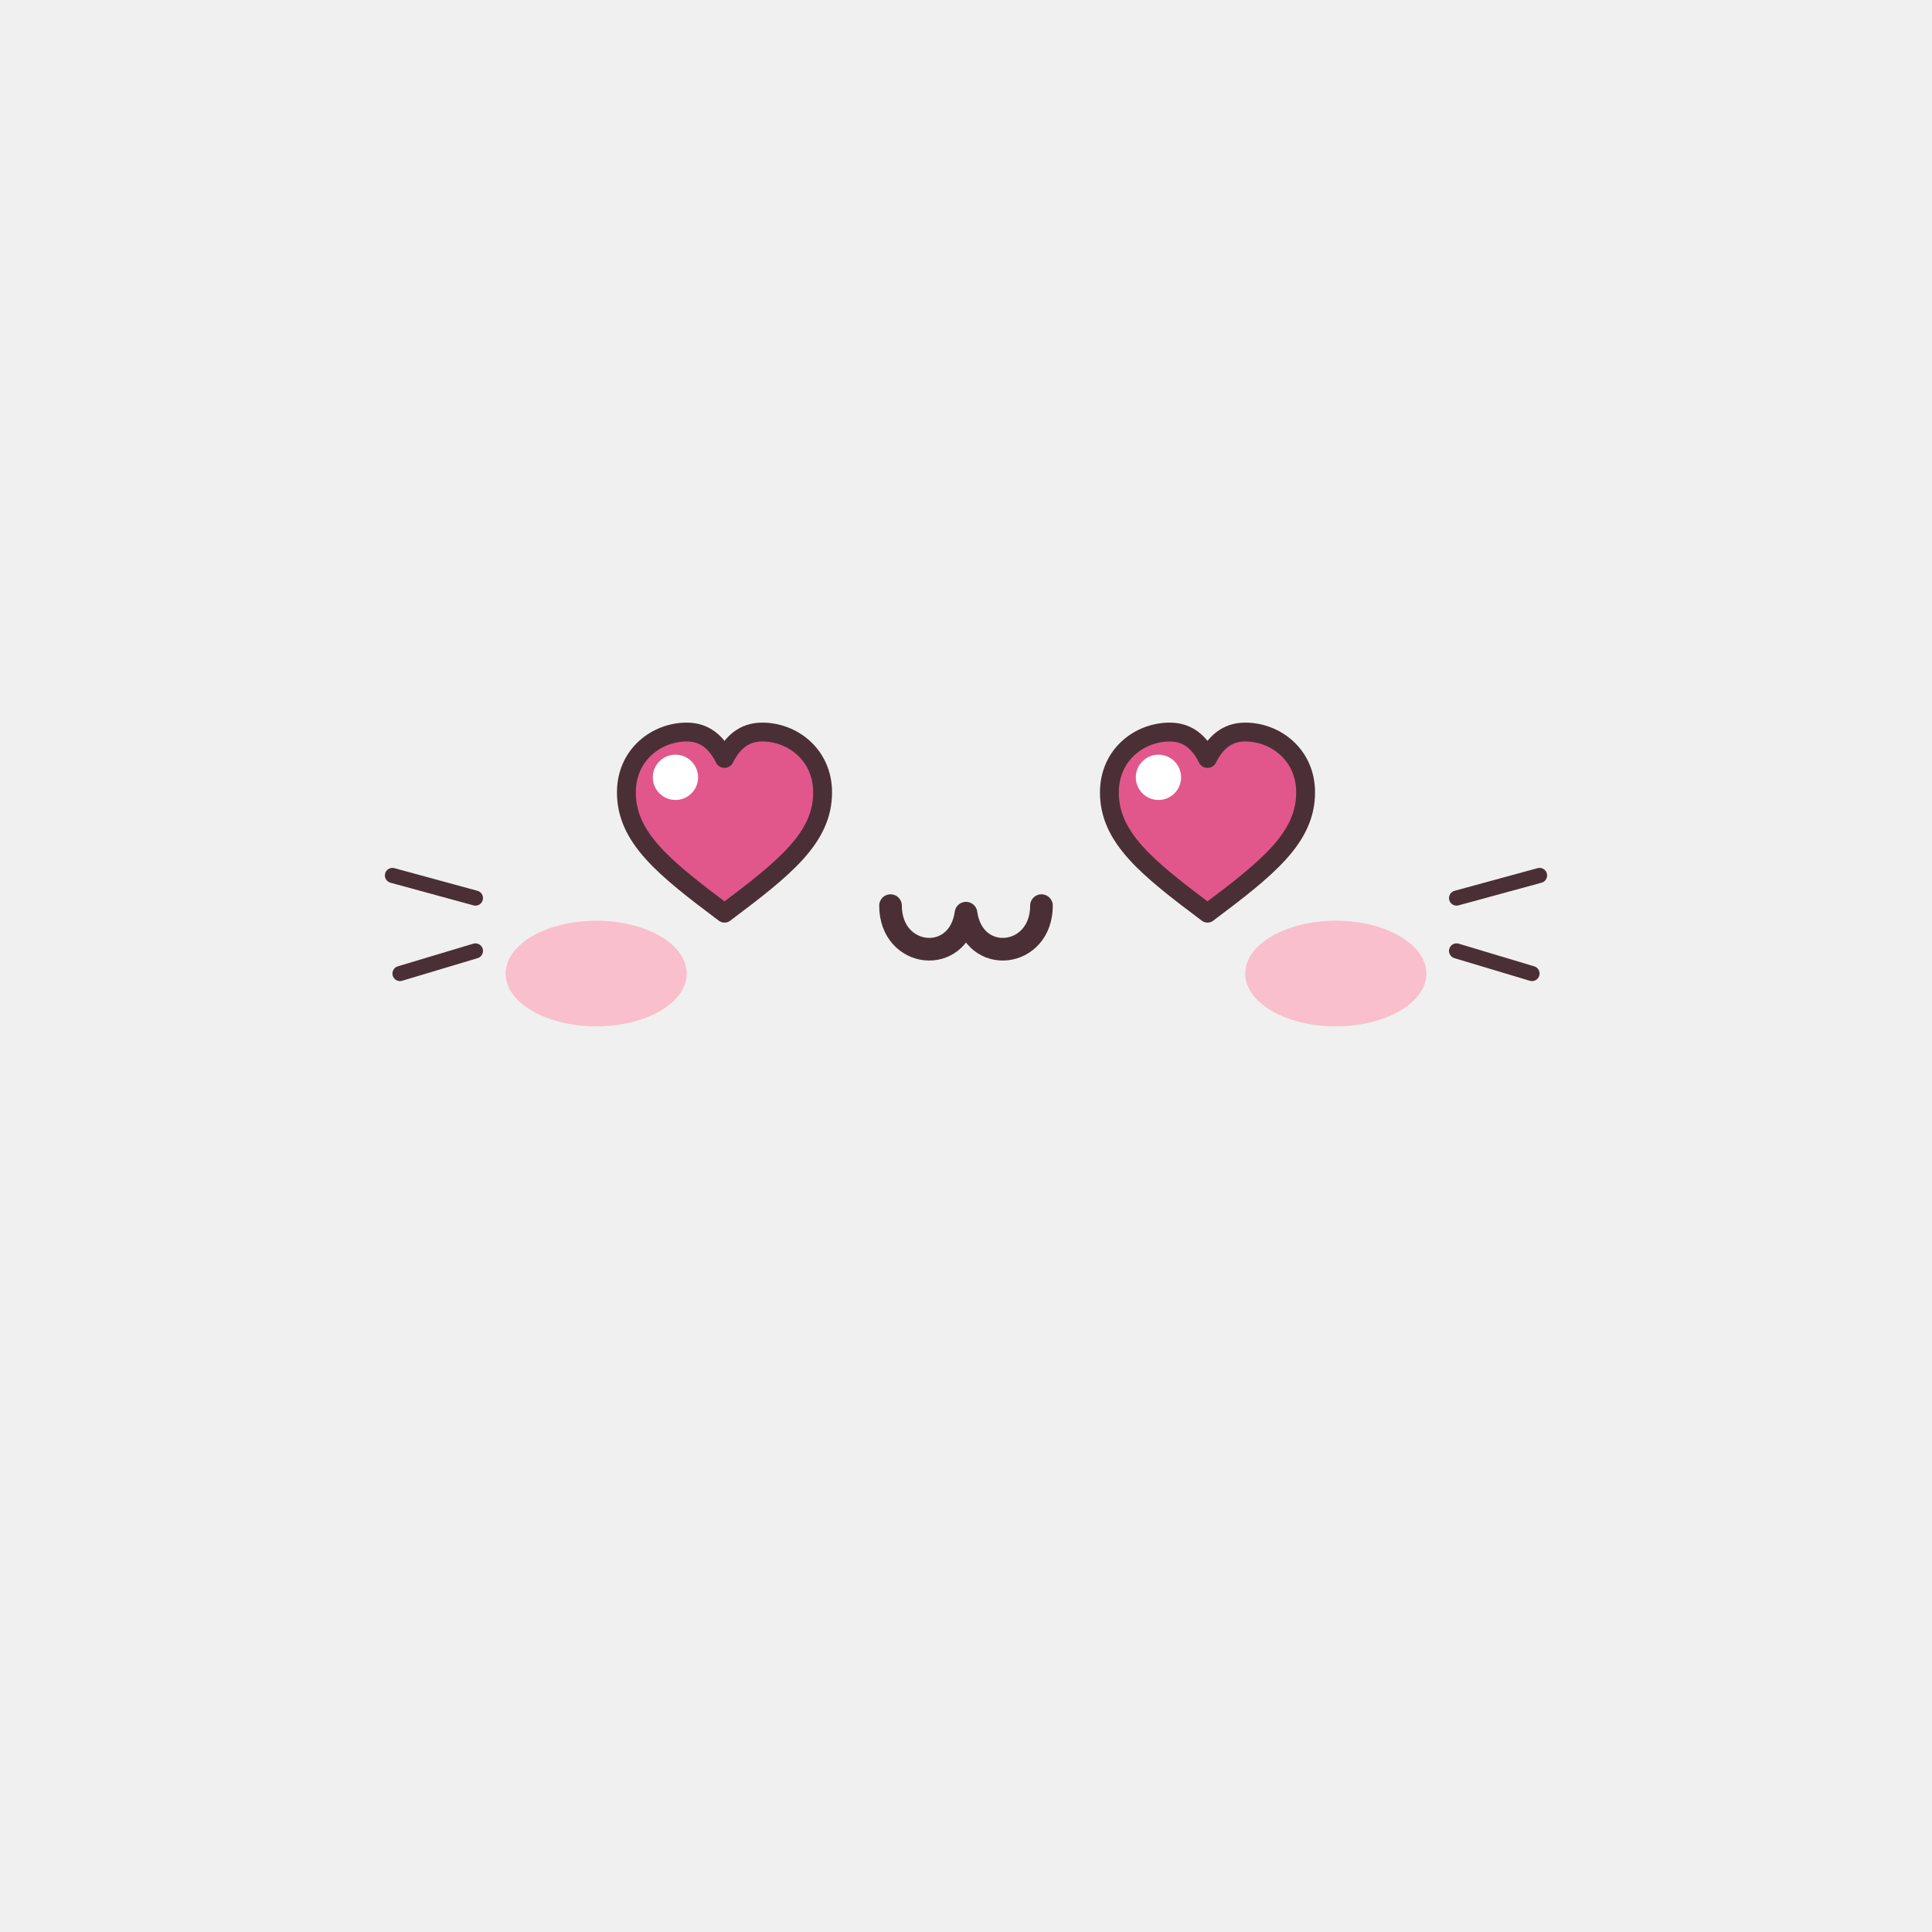
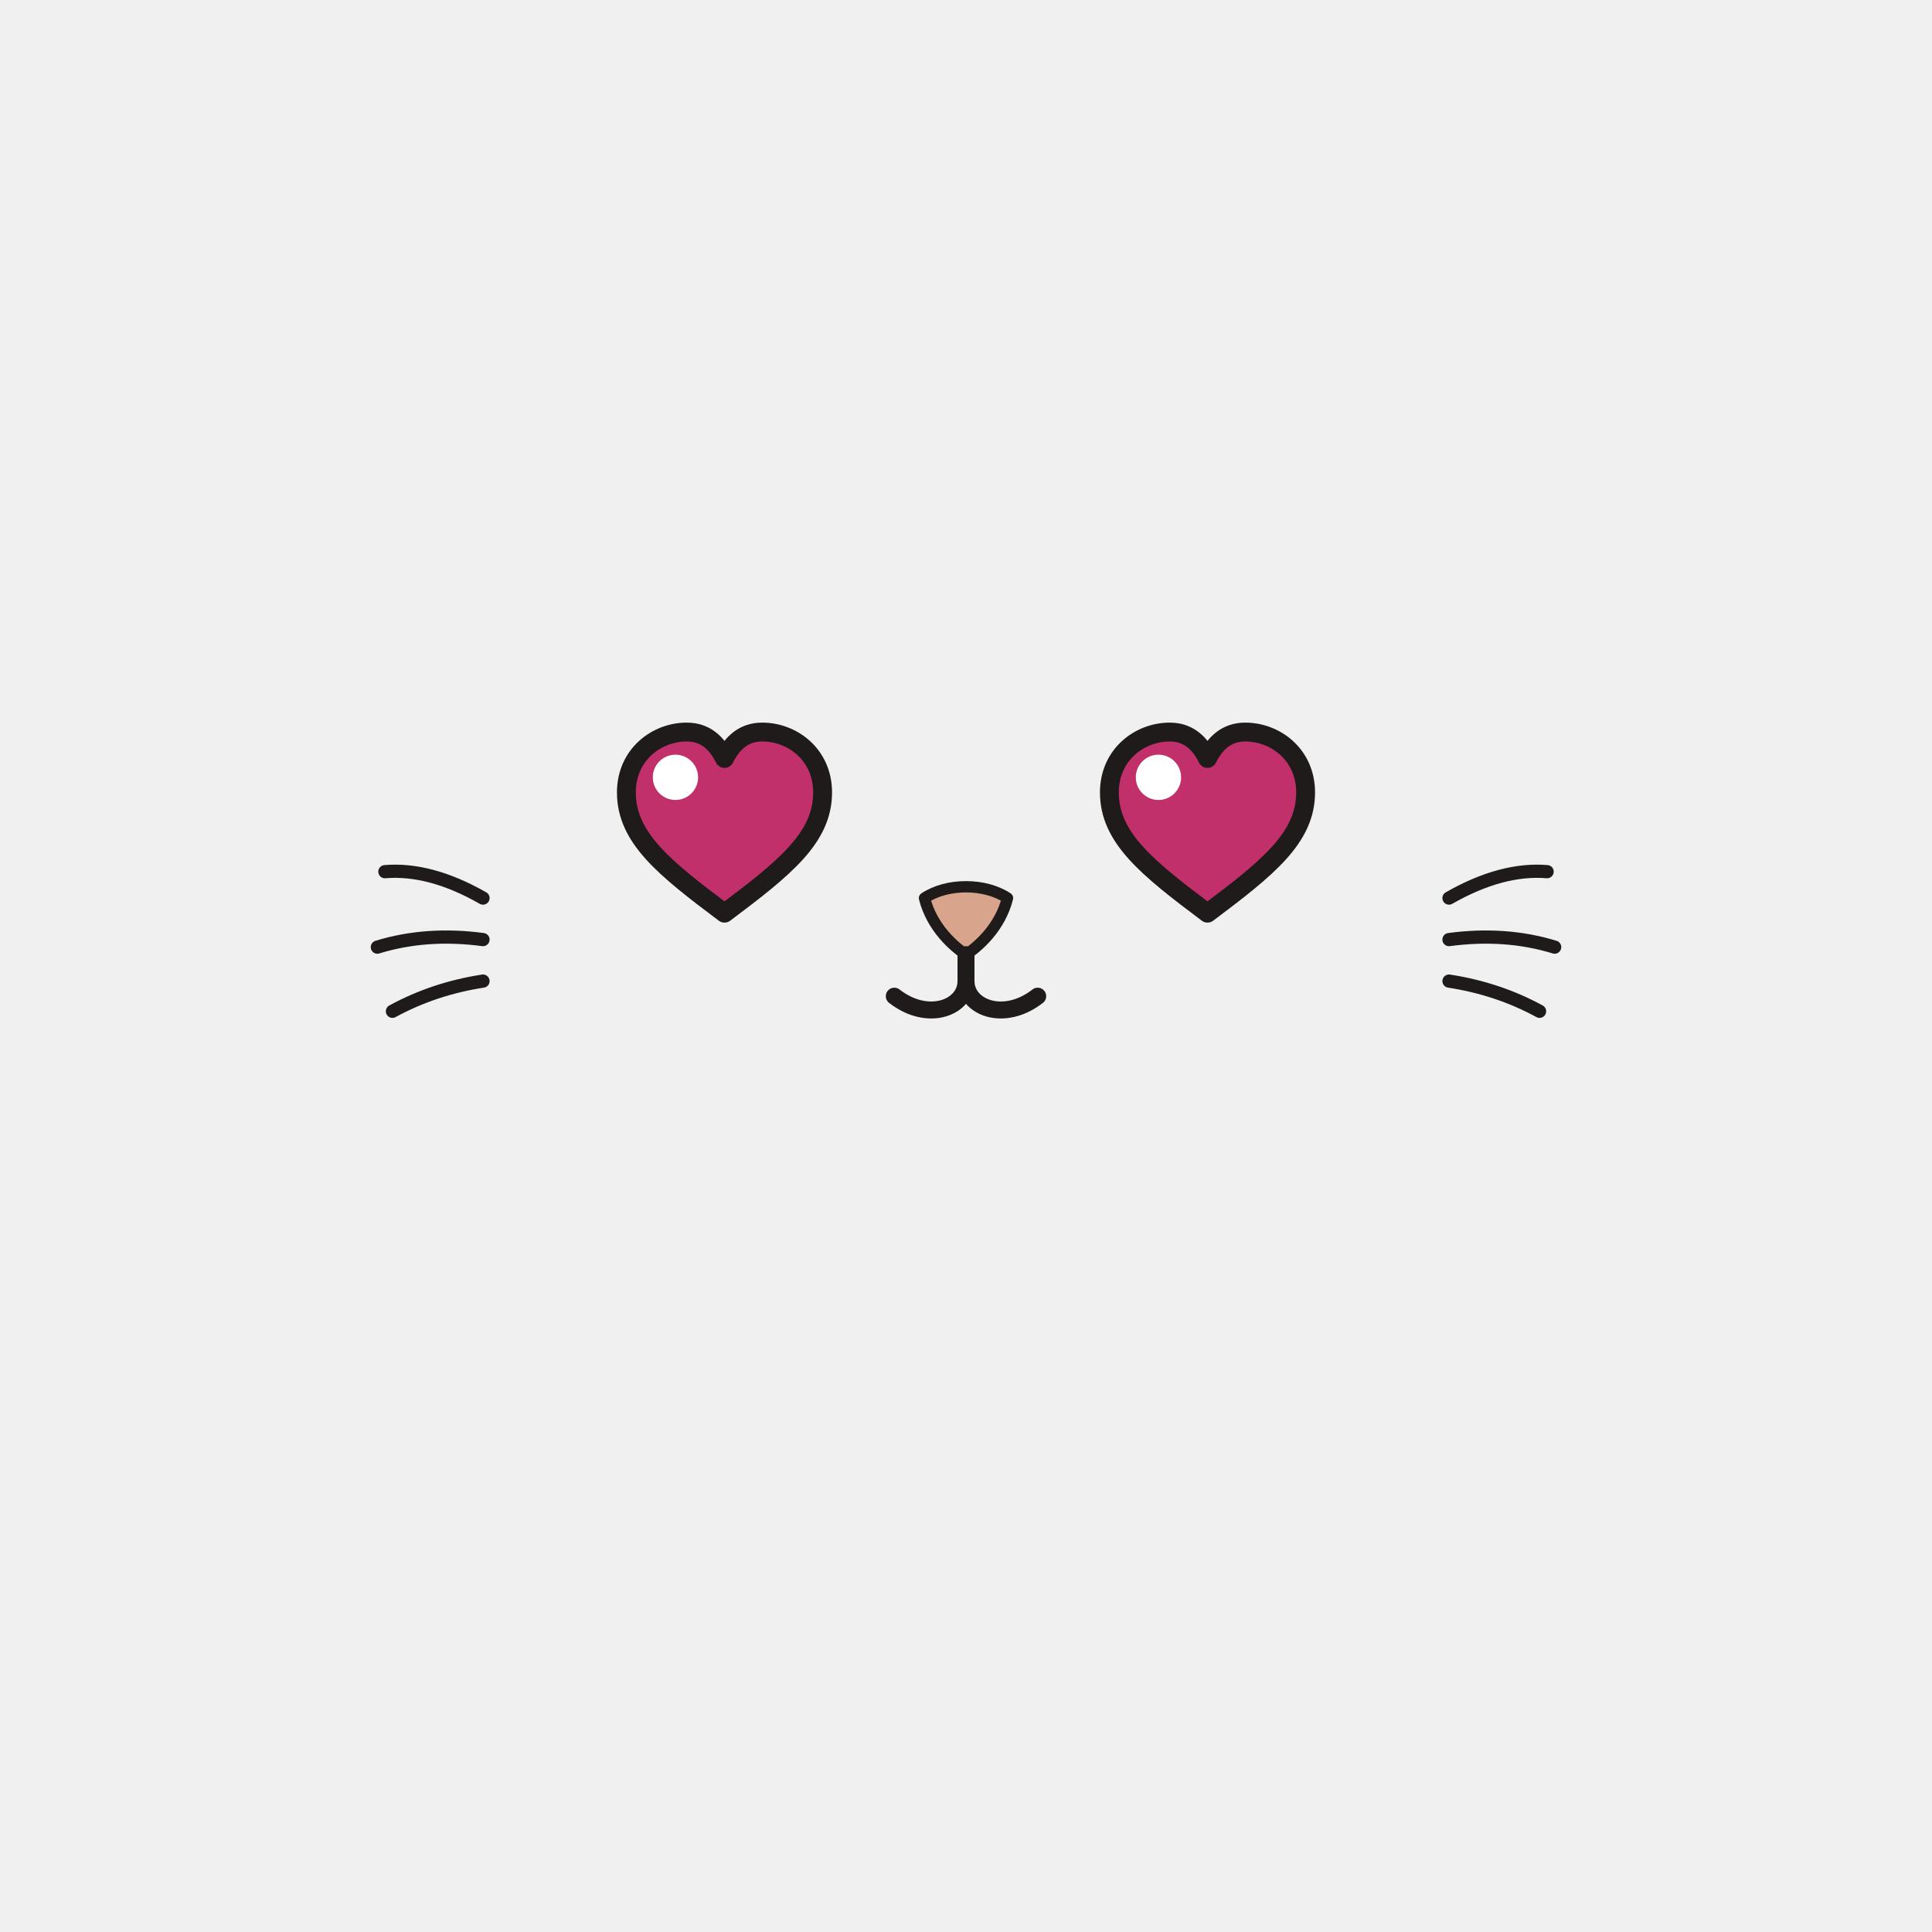
<svg xmlns="http://www.w3.org/2000/svg" viewBox="0 0 512 512" width="512" height="512">
  <g stroke-linejoin="round" stroke-linecap="round">
-     <ellipse fill="#FF9EB5" fill-opacity="0.6" cx="158" cy="258" rx="24" ry="14" />
-     <ellipse fill="#FF9EB5" fill-opacity="0.6" cx="354" cy="258" rx="24" ry="14" />
-     <path fill="none" stroke="#4A3036" stroke-width="4" d="M126 238 L104 232 M126 252 L106 258 M386 238 L408 232 M386 252 L406 258" />
-     <path fill="#E2578B" stroke="#4A3036" stroke-width="5" d="M192 242 C176 230 166 222 166 210 C166 200 174 194 182 194 C187 194 190 197 192 201 C194 197 197 194 202 194 C210 194 218 200 218 210 C218 222 208 230 192 242 Z" />
-     <path fill="#E2578B" stroke="#4A3036" stroke-width="5" d="M320 242 C304 230 294 222 294 210 C294 200 302 194 310 194 C315 194 318 197 320 201 C322 197 325 194 330 194 C338 194 346 200 346 210 C346 222 336 230 320 242 Z" />
-     <circle fill="#FFFFFF" cx="179" cy="206" r="6" />
-     <circle fill="#FFFFFF" cx="307" cy="206" r="6" />
-     <path fill="none" stroke="#4A3036" stroke-width="6" d="M236 240 C236 254 254 256 256 242 C258 256 276 254 276 240" />
+     <g fill="none" stroke="#1F1B1A" stroke-width="3.5">
+       <path d="M128 238 Q114 230 102 231 M128 249 Q113 247 100 251 M128 260 Q115 262 104 268" />
+       <path d="M384 238 Q398 230 410 231 M384 249 Q399 247 412 251 M384 260 Q397 262 408 268" />
+     </g>
+     <g data-eye="l" data-c="192 224">
+       <path fill="#C2306B" stroke="#1F1B1A" stroke-width="5" d="M192 242 C176 230 166 222 166 210 C166 200 174 194 182 194 C187 194 190 197 192 201 C194 197 197 194 202 194 C210 194 218 200 218 210 C218 222 208 230 192 242 Z" />
+       <circle fill="#FFFFFF" cx="179" cy="206" r="6" />
+     </g>
+     <g data-eye="r" data-c="320 224">
+       <path fill="#C2306B" stroke="#1F1B1A" stroke-width="5" d="M320 242 C304 230 294 222 294 210 C294 200 302 194 310 194 C315 194 318 197 320 201 C322 197 325 194 330 194 C338 194 346 200 346 210 C346 222 336 230 320 242 Z" />
+       <circle fill="#FFFFFF" cx="307" cy="206" r="6" />
+     </g>
+     <path class="nose" fill="#D9A48C" stroke="#1F1B1A" stroke-width="3" d="M245 238 C251 234 261 234 267 238 C265 246 259 251 256 253 C253 251 247 246 245 238 Z" />
+     <path class="mouth-y" fill="none" stroke="#1F1B1A" stroke-width="4.5" d="M256 253 L256 260 M237 264 C246 271 256 267 256 260 C256 267 266 271 275 264" />
  </g>
</svg>
